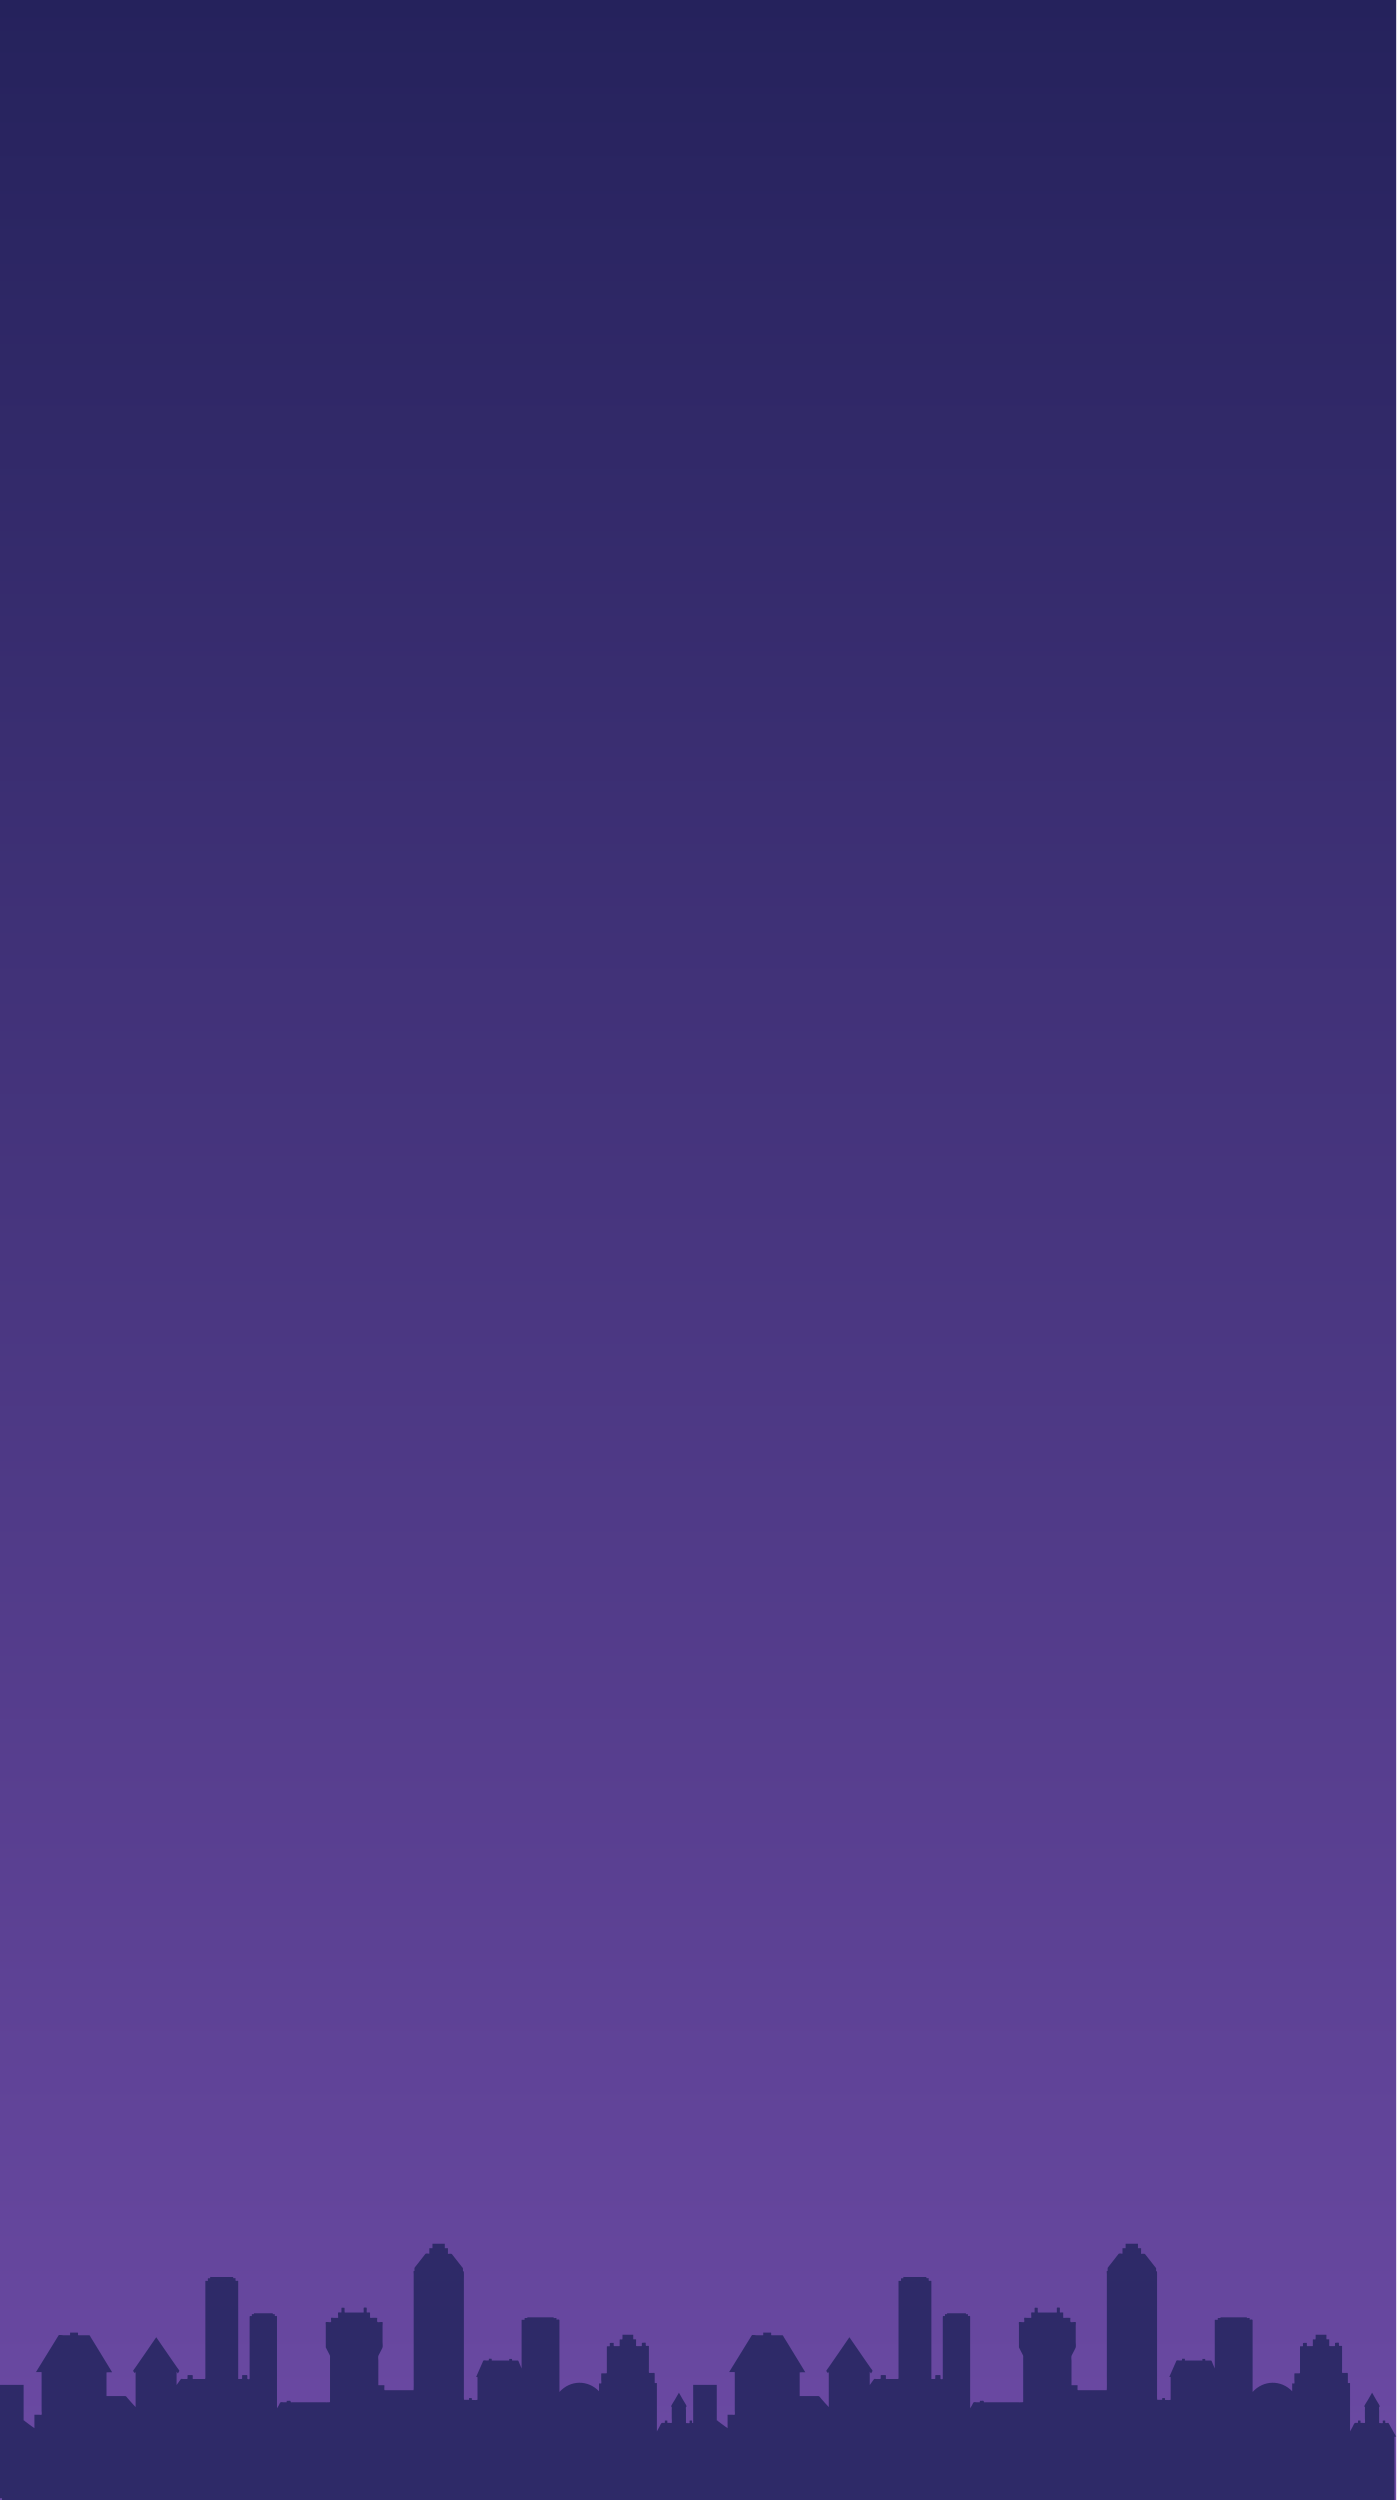
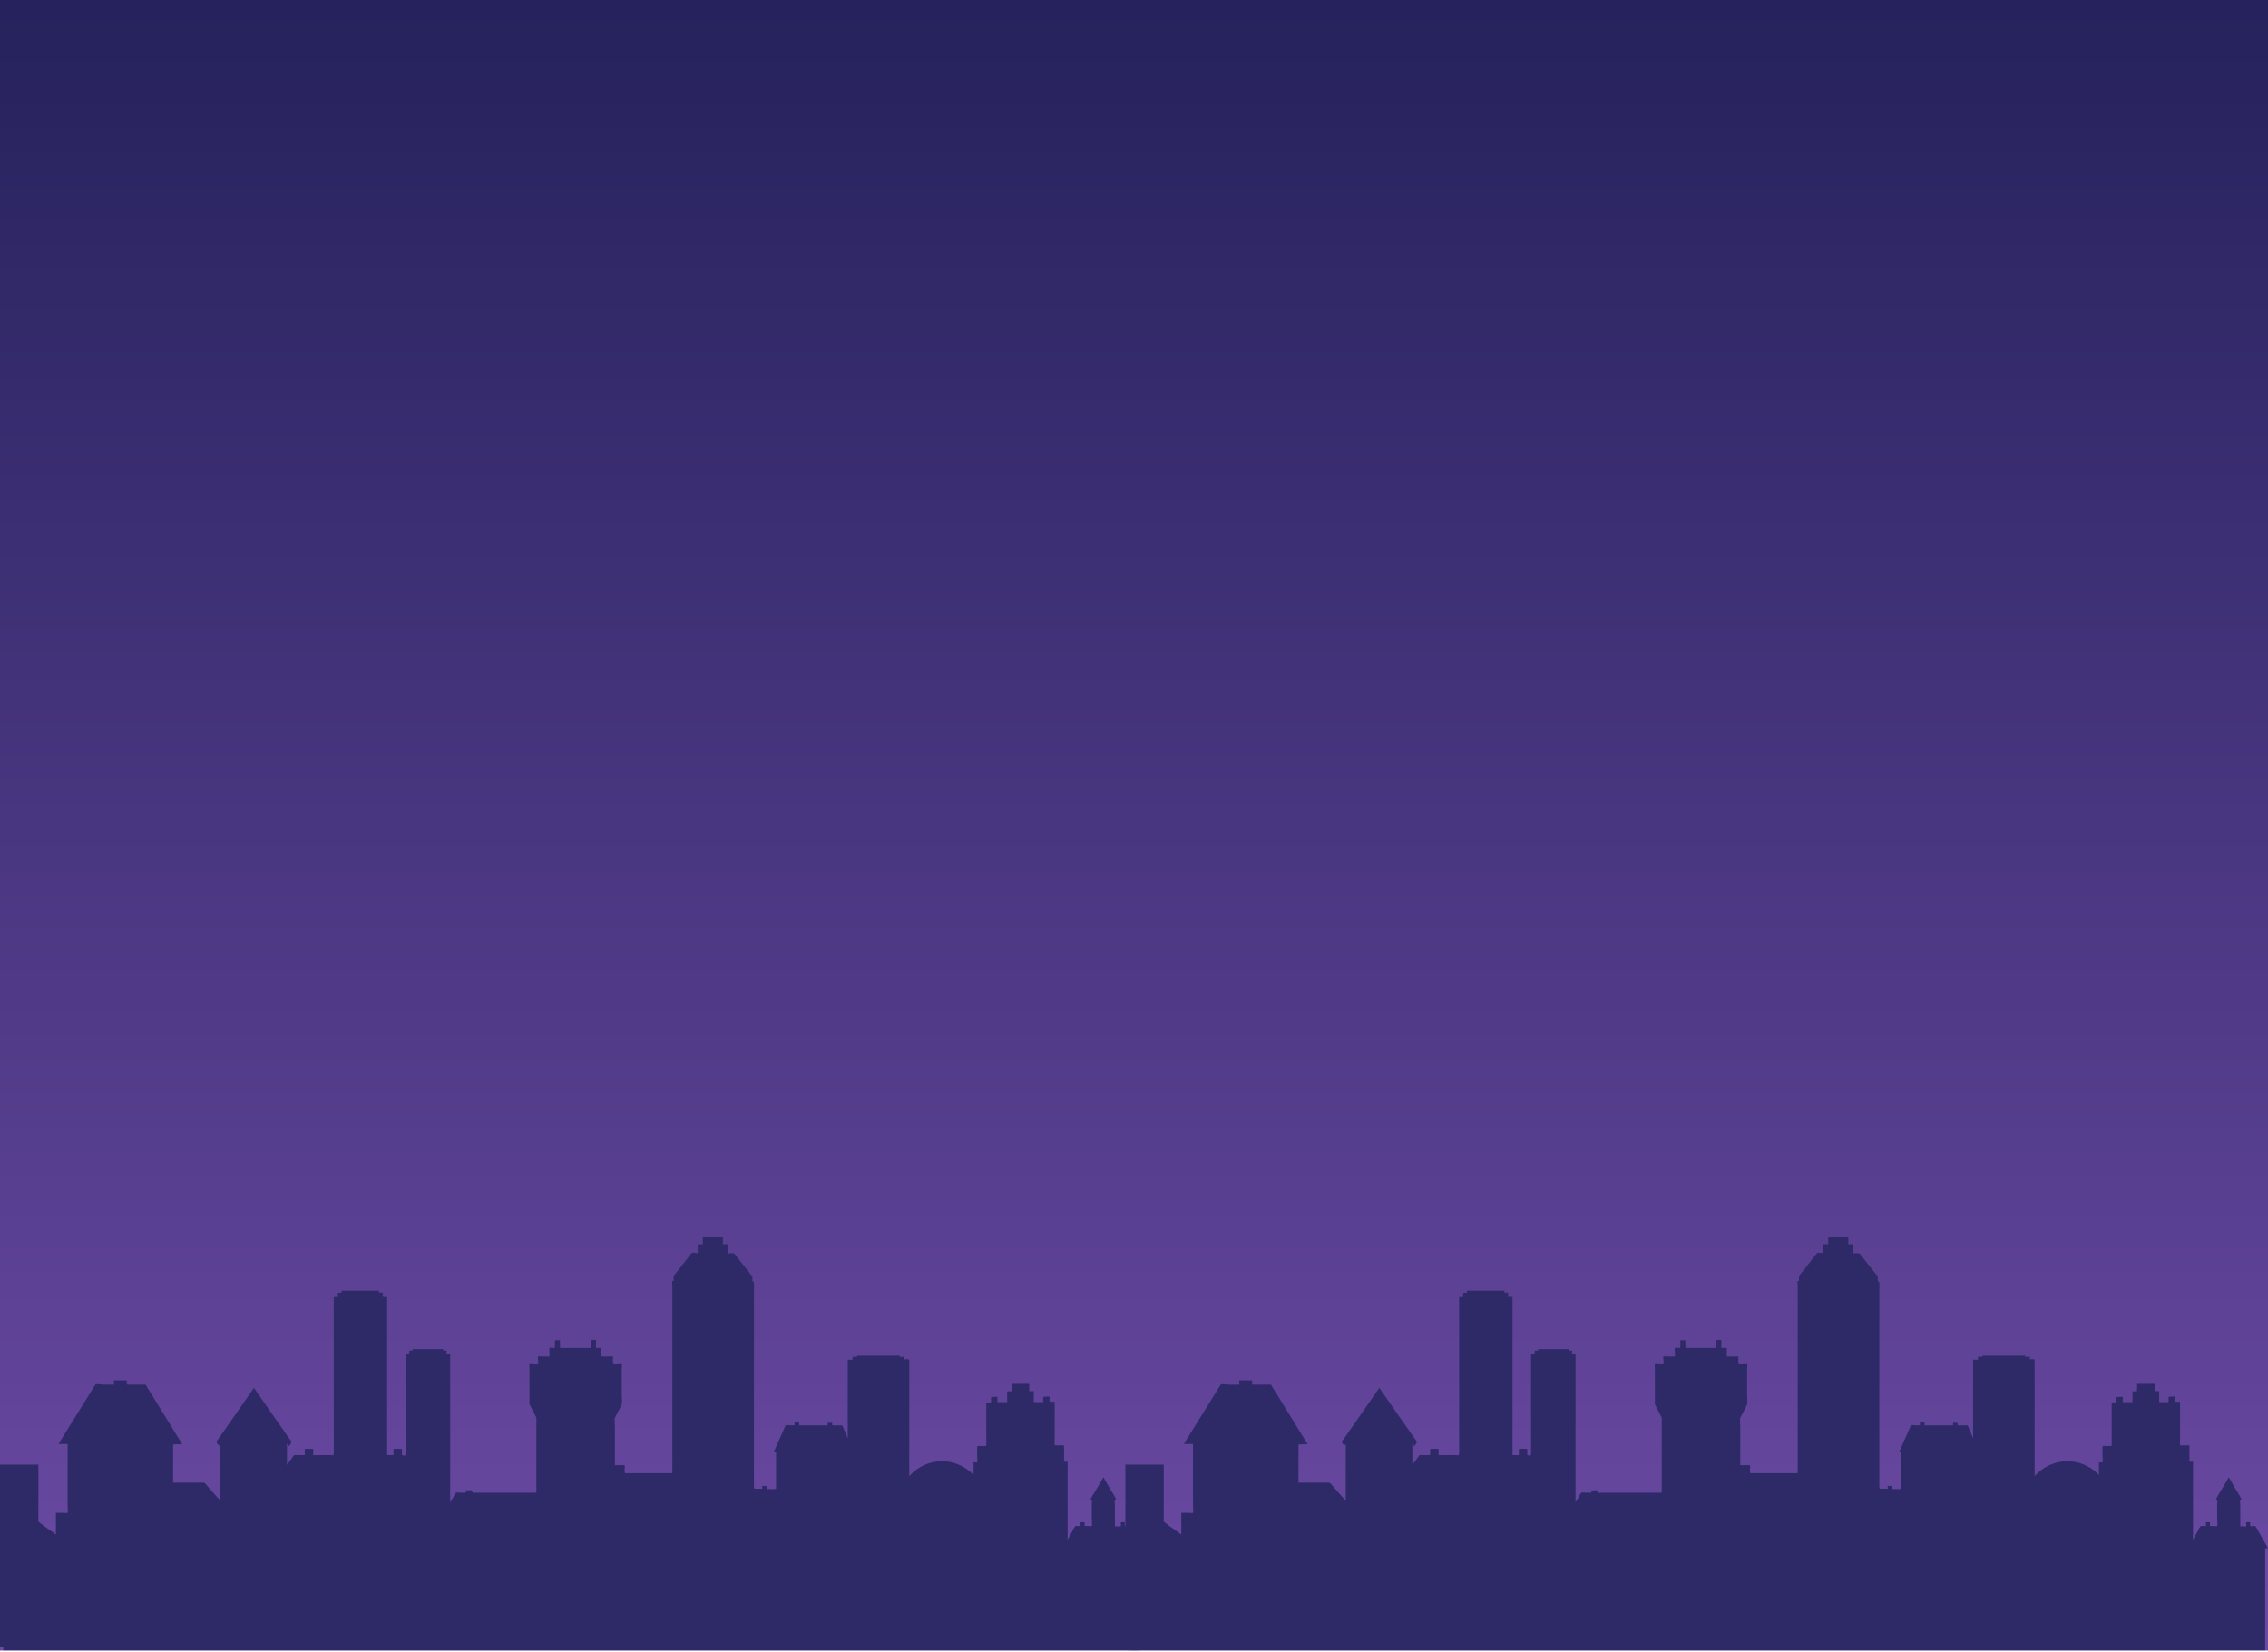
- <svg xmlns="http://www.w3.org/2000/svg" width="425" height="761" viewBox="0 0 425 761" fill="none">
-   <path d="M0 0H425V761H0V0Z" fill="url(#paint0_linear)" />
-   <path d="M211.953 738.065L211.667 737.578C211.62 737.47 211.048 737.578 210.953 737.578C210.572 737.578 210.667 737.47 210.667 736.929C210.667 736.713 210.191 736.821 210.049 736.821C209.715 736.821 210.049 737.308 209.906 737.578C209.81 737.687 209.192 737.578 209.049 737.578C208.858 737.578 208.811 737.687 208.811 737.416V733.738C208.811 733.359 208.62 732.44 209.049 732.548C208.763 731.791 208.239 731.141 207.859 730.438C207.478 729.735 207.049 729.032 206.668 728.329C206.24 729.086 205.811 729.789 205.383 730.546C205.002 731.196 204.526 731.845 204.24 732.548C204.621 732.44 204.478 733.197 204.478 733.522V736.064C204.478 736.28 204.574 737.362 204.478 737.524C204.383 737.632 203.907 737.524 203.859 737.524H203.145C203.098 737.524 203.193 736.821 203.098 736.821H202.384C202.336 736.821 202.431 737.524 202.336 737.524H201.527C201.241 737.524 200.908 738.336 200.765 738.66C200.479 739.147 200.194 739.634 199.956 740.121V725.516C199.956 725.3 199.765 725.408 199.622 725.408C199.241 725.408 199.289 725.462 199.289 725.029V722.595C199.289 722.162 199.003 722.325 198.718 722.325H197.623C197.432 722.325 197.527 721.243 197.527 721.026V714.103C197.527 714.049 196.813 714.103 196.718 714.103C196.48 714.103 196.575 713.399 196.575 713.129C196.575 713.075 195.814 713.129 195.718 713.129C195.242 713.129 195.385 713.237 195.385 713.832C195.385 714.265 195.29 714.157 194.957 714.157H193.766C193.528 714.157 193.624 713.778 193.624 713.508V712.101C193.624 712.047 192.862 712.101 192.814 712.101C192.719 712.101 192.767 711.182 192.767 711.019C192.767 710.695 192.814 710.695 192.576 710.695H189.482C189.482 710.695 189.482 711.723 189.482 711.777C189.482 712.318 189.291 712.101 188.91 712.101C188.53 712.101 188.625 712.155 188.625 712.588V714.103C188.625 714.211 188.101 714.157 188.006 714.157H186.863C186.768 714.157 186.816 713.291 186.816 713.183C186.816 713.129 185.959 713.183 185.863 713.183C185.483 713.183 185.625 713.399 185.625 713.886C185.625 714.103 185.673 714.211 185.483 714.211H184.911C184.721 714.211 184.721 714.157 184.721 714.427V722.379C184.721 722.487 183.483 722.433 183.293 722.433C182.912 722.433 183.007 722.541 183.007 723.028V724.38C183.007 724.542 183.102 725.408 183.007 725.516C182.959 725.624 182.34 725.408 182.34 725.57V727.896C178.96 724.38 173.628 724.434 170.295 728.112V706.313C170.295 705.881 169.677 706.097 169.391 706.097C169.343 706.097 169.438 705.664 169.391 705.61C169.343 705.556 169.01 705.61 168.962 705.61C168.867 705.61 168.629 705.664 168.534 705.61C168.486 705.61 168.582 705.394 168.534 705.394H160.631C160.488 705.394 160.488 705.61 160.488 705.61C160.393 705.61 159.679 705.556 159.679 705.664C159.679 705.773 159.726 706.151 159.631 706.151H159.06C158.965 706.151 158.774 706.043 158.774 706.259V720.972C158.584 720.54 158.393 720.107 158.203 719.62C158.108 719.458 157.822 718.538 157.679 718.538H156.156C156.013 718.538 155.87 718.592 155.87 718.43C155.87 718.105 155.918 718.051 155.68 718.051H155.061C154.966 718.051 155.013 718.322 155.013 718.43C155.013 718.646 154.918 718.538 154.727 718.538H149.681C149.681 718.538 149.681 718.105 149.681 718.051C149.681 717.997 149.443 717.997 149.395 717.997H148.824C148.776 717.997 148.824 718.376 148.824 718.484C148.824 718.538 148.158 718.538 148.11 718.538C147.919 718.538 147.348 718.43 147.158 718.538C147.063 718.592 146.967 718.917 146.92 719.025C146.253 720.54 145.587 722.054 144.92 723.569C145.111 723.569 145.349 723.406 145.349 723.731V730.438C145.349 730.655 144.063 730.546 143.873 730.546C143.825 730.546 143.635 730.601 143.635 730.492C143.635 730.438 143.635 730.006 143.635 730.006C143.492 730.006 142.873 729.897 142.778 730.006C142.73 730.06 142.825 730.492 142.778 730.492H141.302C141.159 730.492 141.207 728.978 141.207 728.599V693.764C141.207 693.602 141.254 691.384 141.159 691.384C140.921 691.384 140.921 691.438 140.921 691.114V690.465C140.921 690.356 140.731 690.194 140.683 690.14C139.636 688.842 138.636 687.49 137.588 686.191C137.35 685.921 136.731 686.083 136.351 686.083V684.352H135.398V683H131.637V684.352H130.685V686.029C130.304 686.029 129.685 685.813 129.447 686.137C128.971 686.786 128.448 687.381 127.972 688.031C127.448 688.734 126.877 689.437 126.353 690.086C126.21 690.248 126.162 690.302 126.162 690.519V691.222C126.162 691.438 125.972 691.168 125.924 691.276C125.829 691.384 125.924 692.087 125.924 692.304V723.677C125.924 724.164 125.972 727.571 125.877 727.571H117.117C116.831 727.571 117.117 726.057 116.974 726.057C116.784 726.057 115.165 726.057 115.165 726.057V718.646C115.165 718.268 115.022 717.348 115.212 717.024C115.593 716.266 116.022 715.455 116.403 714.698C116.593 714.319 116.45 713.345 116.45 712.913V707.99C116.45 707.828 116.546 706.963 116.45 706.854C116.355 706.746 115.736 706.854 115.593 706.854C115.355 706.854 114.927 706.963 114.832 706.746C114.736 706.53 114.832 705.827 114.832 705.556C114.832 705.502 113.118 705.556 112.927 705.556C112.642 705.556 112.642 705.61 112.642 705.232V703.933C112.642 703.879 111.785 703.933 111.689 703.933C111.547 703.933 111.642 703.068 111.642 702.906C111.642 702.311 111.594 702.419 111.118 702.419C110.69 702.419 110.69 702.365 110.69 702.906C110.69 703.014 110.737 703.933 110.69 703.933H104.929C104.881 703.933 104.881 703.122 104.881 703.068C104.881 702.419 104.977 702.473 104.453 702.473C104.072 702.473 103.929 702.311 103.929 702.798C103.929 702.96 103.977 703.933 103.882 703.933C103.691 703.933 103.072 703.825 102.929 703.933C102.834 704.042 102.929 705.069 102.929 705.232C102.929 705.556 102.977 705.556 102.739 705.556H101.501C101.406 705.556 100.882 705.448 100.787 705.556C100.644 705.773 100.882 706.53 100.787 706.746C100.692 706.963 100.359 706.854 100.121 706.854C99.978 706.854 99.264 706.746 99.168 706.854C99.073 706.963 99.168 707.72 99.168 707.828V714.211C99.168 714.319 99.121 714.535 99.216 714.644C99.597 715.401 100.025 716.212 100.406 716.969C100.501 717.186 100.454 717.564 100.454 717.835V731.196C100.454 731.304 98.454 731.25 98.311 731.25H89.028C88.742 731.25 88.457 731.412 88.457 730.979C88.457 730.655 87.838 730.817 87.6 730.817C87.552 730.817 87.314 730.763 87.266 730.817C87.219 730.871 87.314 731.25 87.266 731.25H86.219C86.028 731.25 85.6 731.141 85.41 731.25C85.219 731.358 84.981 731.953 84.838 732.223C84.648 732.494 84.505 732.764 84.315 733.089V705.286C84.315 704.799 84.172 705.015 83.791 705.015C83.41 705.015 83.886 704.42 83.505 704.42C83.41 704.42 83.124 704.474 83.029 704.42C82.981 704.366 83.077 704.15 83.029 704.15H77.316C77.221 704.15 77.364 704.42 77.269 704.42H76.745C76.507 704.42 76.84 705.015 76.507 705.015C76.031 705.015 75.983 704.853 75.983 705.448V724.001C75.983 724.38 75.269 724.272 75.269 724.001C75.269 723.785 75.364 722.974 75.174 722.974H74.079C73.65 722.974 73.698 722.92 73.698 723.515C73.698 724.001 73.793 724.164 73.46 724.164C73.365 724.164 72.508 724.164 72.508 724.164V694.359C72.508 694.197 72.079 694.305 71.936 694.305C71.555 694.305 71.698 693.981 71.698 693.494C71.698 693.386 70.984 693.602 70.984 693.386C70.984 693.061 71.032 693.115 70.794 693.115H64.319C64.271 693.115 64.033 693.061 63.986 693.115C63.891 693.223 64.081 693.494 63.938 693.494H63.414C63.081 693.494 63.367 694.305 63.272 694.305C63.176 694.305 62.51 694.305 62.51 694.305V723.623C62.51 724.326 62.462 724.164 61.891 724.164H59.13C58.939 724.164 58.654 724.272 58.654 724.001C58.654 723.785 58.749 722.974 58.558 722.974H57.463C57.035 722.974 57.083 722.92 57.083 723.515C57.083 723.839 57.178 724.164 56.892 724.164H55.654C55.559 724.164 55.131 724.055 55.035 724.218C54.607 724.813 54.178 725.408 53.75 726.003V721.946C53.845 722.108 53.988 722.27 54.131 722.487C54.226 722.27 54.702 721.784 54.559 721.567C54.369 721.297 54.178 720.972 53.94 720.702C53.131 719.512 52.322 718.322 51.465 717.132C50.179 715.239 48.846 713.345 47.561 711.452C46.275 713.345 44.942 715.239 43.657 717.132C42.848 718.322 41.991 719.512 41.181 720.702C40.991 720.972 40.753 721.297 40.562 721.567C40.42 721.784 40.896 722.216 41.038 722.379C41.134 722.27 41.229 722.108 41.276 722V732.71C40.467 731.899 39.658 730.925 38.896 730.06C38.658 729.789 38.42 729.356 38.087 729.356H36.182C35.944 729.356 32.421 729.356 32.421 729.356V722.162C32.421 722.108 33.945 722.108 34.135 722.108C33.421 720.918 32.707 719.782 31.993 718.592C30.898 716.807 29.851 715.076 28.756 713.291C28.375 712.642 27.994 712.047 27.613 711.452C27.518 711.29 27.375 710.857 27.184 710.857H23.947C23.661 710.857 23.757 710.749 23.757 710.37C23.757 709.938 23.661 710.046 23.376 710.046H21.329C21.281 710.046 21.376 710.857 21.329 710.857H19.329C19.139 710.857 17.948 710.641 17.853 710.857C17.234 711.885 16.568 712.913 15.949 713.94C14.283 716.645 12.616 719.35 10.95 722.054C11.474 722.054 11.95 722.054 12.473 722.054C12.664 722.054 12.664 722 12.664 722.325V733.792C12.664 733.954 12.759 734.874 12.664 735.036C12.569 735.144 11.95 735.036 11.807 735.036H10.664C10.426 735.036 10.474 734.982 10.474 735.307V739.147C9.903 738.714 9.331 738.282 8.76 737.903C8.379 737.632 7.998 737.362 7.617 737.037C7.57 736.983 7.284 736.713 7.236 736.767C7.236 736.767 7.189 736.767 7.189 736.821V725.949H0V743.583V760.459H0.619V761H213.476V741.798C213.476 741.635 213.905 741.743 214 741.743C213.286 740.445 212.619 739.255 211.953 738.065Z" fill="#2E2A68" />
-   <path d="M422.953 738.065L422.667 737.578C422.62 737.47 422.048 737.578 421.953 737.578C421.572 737.578 421.667 737.47 421.667 736.929C421.667 736.713 421.191 736.821 421.049 736.821C420.715 736.821 421.049 737.308 420.906 737.578C420.81 737.687 420.192 737.578 420.049 737.578C419.858 737.578 419.811 737.687 419.811 737.416V733.738C419.811 733.359 419.62 732.44 420.049 732.548C419.763 731.791 419.239 731.141 418.859 730.438C418.478 729.735 418.049 729.032 417.668 728.329C417.24 729.086 416.811 729.789 416.383 730.546C416.002 731.196 415.526 731.845 415.24 732.548C415.621 732.44 415.478 733.197 415.478 733.522V736.064C415.478 736.28 415.574 737.362 415.478 737.524C415.383 737.632 414.907 737.524 414.859 737.524H414.145C414.098 737.524 414.193 736.821 414.098 736.821H413.384C413.336 736.821 413.431 737.524 413.336 737.524H412.527C412.241 737.524 411.908 738.336 411.765 738.66C411.479 739.147 411.194 739.634 410.956 740.121V725.516C410.956 725.3 410.765 725.408 410.622 725.408C410.241 725.408 410.289 725.462 410.289 725.029V722.595C410.289 722.162 410.003 722.325 409.718 722.325H408.623C408.432 722.325 408.527 721.243 408.527 721.026V714.103C408.527 714.049 407.813 714.103 407.718 714.103C407.48 714.103 407.575 713.399 407.575 713.129C407.575 713.075 406.814 713.129 406.718 713.129C406.242 713.129 406.385 713.237 406.385 713.832C406.385 714.265 406.29 714.157 405.957 714.157H404.766C404.528 714.157 404.624 713.778 404.624 713.508V712.101C404.624 712.047 403.862 712.101 403.814 712.101C403.719 712.101 403.767 711.182 403.767 711.019C403.767 710.695 403.814 710.695 403.576 710.695H400.482C400.482 710.695 400.482 711.723 400.482 711.777C400.482 712.318 400.291 712.101 399.91 712.101C399.529 712.101 399.625 712.155 399.625 712.588V714.103C399.625 714.211 399.101 714.157 399.006 714.157H397.863C397.768 714.157 397.816 713.291 397.816 713.183C397.816 713.129 396.959 713.183 396.863 713.183C396.483 713.183 396.625 713.399 396.625 713.886C396.625 714.103 396.673 714.211 396.483 714.211H395.911C395.721 714.211 395.721 714.157 395.721 714.427V722.379C395.721 722.487 394.483 722.433 394.293 722.433C393.912 722.433 394.007 722.541 394.007 723.028V724.38C394.007 724.542 394.102 725.408 394.007 725.516C393.959 725.624 393.34 725.408 393.34 725.57V727.896C389.96 724.38 384.628 724.434 381.295 728.112V706.313C381.295 705.881 380.677 706.097 380.391 706.097C380.343 706.097 380.438 705.664 380.391 705.61C380.343 705.556 380.01 705.61 379.962 705.61C379.867 705.61 379.629 705.664 379.534 705.61C379.486 705.61 379.582 705.394 379.534 705.394H371.631C371.488 705.394 371.488 705.61 371.488 705.61C371.393 705.61 370.679 705.556 370.679 705.664C370.679 705.773 370.726 706.151 370.631 706.151H370.06C369.965 706.151 369.774 706.043 369.774 706.259V720.972C369.584 720.54 369.393 720.107 369.203 719.62C369.108 719.458 368.822 718.538 368.679 718.538H367.156C367.013 718.538 366.87 718.592 366.87 718.43C366.87 718.105 366.918 718.051 366.68 718.051H366.061C365.966 718.051 366.013 718.322 366.013 718.43C366.013 718.646 365.918 718.538 365.727 718.538H360.681C360.681 718.538 360.681 718.105 360.681 718.051C360.681 717.997 360.443 717.997 360.395 717.997H359.824C359.776 717.997 359.824 718.376 359.824 718.484C359.824 718.538 359.158 718.538 359.11 718.538C358.919 718.538 358.348 718.43 358.158 718.538C358.063 718.592 357.967 718.917 357.92 719.025C357.253 720.54 356.587 722.054 355.92 723.569C356.111 723.569 356.349 723.406 356.349 723.731V730.438C356.349 730.655 355.063 730.546 354.873 730.546C354.825 730.546 354.635 730.601 354.635 730.492C354.635 730.438 354.635 730.006 354.635 730.006C354.492 730.006 353.873 729.897 353.778 730.006C353.73 730.06 353.825 730.492 353.778 730.492H352.302C352.159 730.492 352.207 728.978 352.207 728.599V693.764C352.207 693.602 352.254 691.384 352.159 691.384C351.921 691.384 351.921 691.438 351.921 691.114V690.465C351.921 690.356 351.731 690.194 351.683 690.14C350.636 688.842 349.636 687.49 348.588 686.191C348.35 685.921 347.731 686.083 347.351 686.083V684.352H346.398V683H342.637V684.352H341.685V686.029C341.304 686.029 340.685 685.813 340.447 686.137C339.971 686.786 339.448 687.381 338.972 688.031C338.448 688.734 337.877 689.437 337.353 690.086C337.21 690.248 337.162 690.302 337.162 690.519V691.222C337.162 691.438 336.972 691.168 336.924 691.276C336.829 691.384 336.924 692.087 336.924 692.304V723.677C336.924 724.164 336.972 727.571 336.877 727.571H328.117C327.831 727.571 328.117 726.057 327.974 726.057C327.784 726.057 326.165 726.057 326.165 726.057V718.646C326.165 718.268 326.022 717.348 326.212 717.024C326.593 716.266 327.022 715.455 327.403 714.698C327.593 714.319 327.45 713.345 327.45 712.913V707.99C327.45 707.828 327.546 706.963 327.45 706.854C327.355 706.746 326.736 706.854 326.593 706.854C326.355 706.854 325.927 706.963 325.832 706.746C325.736 706.53 325.832 705.827 325.832 705.556C325.832 705.502 324.118 705.556 323.927 705.556C323.642 705.556 323.642 705.61 323.642 705.232V703.933C323.642 703.879 322.785 703.933 322.689 703.933C322.547 703.933 322.642 703.068 322.642 702.906C322.642 702.311 322.594 702.419 322.118 702.419C321.69 702.419 321.69 702.365 321.69 702.906C321.69 703.014 321.737 703.933 321.69 703.933H315.929C315.881 703.933 315.881 703.122 315.881 703.068C315.881 702.419 315.977 702.473 315.453 702.473C315.072 702.473 314.929 702.311 314.929 702.798C314.929 702.96 314.977 703.933 314.882 703.933C314.691 703.933 314.072 703.825 313.929 703.933C313.834 704.042 313.929 705.069 313.929 705.232C313.929 705.556 313.977 705.556 313.739 705.556H312.501C312.406 705.556 311.882 705.448 311.787 705.556C311.644 705.773 311.882 706.53 311.787 706.746C311.692 706.963 311.359 706.854 311.121 706.854C310.978 706.854 310.264 706.746 310.168 706.854C310.073 706.963 310.168 707.72 310.168 707.828V714.211C310.168 714.319 310.121 714.535 310.216 714.644C310.597 715.401 311.025 716.212 311.406 716.969C311.501 717.186 311.454 717.564 311.454 717.835V731.196C311.454 731.304 309.454 731.25 309.311 731.25H300.028C299.742 731.25 299.457 731.412 299.457 730.979C299.457 730.655 298.838 730.817 298.6 730.817C298.552 730.817 298.314 730.763 298.266 730.817C298.219 730.871 298.314 731.25 298.266 731.25H297.219C297.028 731.25 296.6 731.141 296.41 731.25C296.219 731.358 295.981 731.953 295.838 732.223C295.648 732.494 295.505 732.764 295.315 733.089V705.286C295.315 704.799 295.172 705.015 294.791 705.015C294.41 705.015 294.886 704.42 294.505 704.42C294.41 704.42 294.124 704.474 294.029 704.42C293.982 704.366 294.077 704.15 294.029 704.15H288.316C288.221 704.15 288.364 704.42 288.269 704.42H287.745C287.507 704.42 287.84 705.015 287.507 705.015C287.031 705.015 286.983 704.853 286.983 705.448V724.001C286.983 724.38 286.269 724.272 286.269 724.001C286.269 723.785 286.364 722.974 286.174 722.974H285.079C284.65 722.974 284.698 722.92 284.698 723.515C284.698 724.001 284.793 724.164 284.46 724.164C284.365 724.164 283.508 724.164 283.508 724.164V694.359C283.508 694.197 283.079 694.305 282.936 694.305C282.556 694.305 282.698 693.981 282.698 693.494C282.698 693.386 281.984 693.602 281.984 693.386C281.984 693.061 282.032 693.115 281.794 693.115H275.319C275.271 693.115 275.033 693.061 274.986 693.115C274.891 693.223 275.081 693.494 274.938 693.494H274.414C274.081 693.494 274.367 694.305 274.272 694.305C274.176 694.305 273.51 694.305 273.51 694.305V723.623C273.51 724.326 273.462 724.164 272.891 724.164H270.13C269.939 724.164 269.654 724.272 269.654 724.001C269.654 723.785 269.749 722.974 269.558 722.974H268.463C268.035 722.974 268.083 722.92 268.083 723.515C268.083 723.839 268.178 724.164 267.892 724.164H266.654C266.559 724.164 266.131 724.055 266.035 724.218C265.607 724.813 265.178 725.408 264.75 726.003V721.946C264.845 722.108 264.988 722.27 265.131 722.487C265.226 722.27 265.702 721.784 265.559 721.567C265.369 721.297 265.178 720.972 264.94 720.702C264.131 719.512 263.322 718.322 262.465 717.132C261.179 715.239 259.846 713.345 258.561 711.452C257.275 713.345 255.942 715.239 254.657 717.132C253.848 718.322 252.991 719.512 252.181 720.702C251.991 720.972 251.753 721.297 251.562 721.567C251.42 721.784 251.896 722.216 252.038 722.379C252.134 722.27 252.229 722.108 252.277 722V732.71C251.467 731.899 250.658 730.925 249.896 730.06C249.658 729.789 249.42 729.356 249.087 729.356H247.182C246.944 729.356 243.421 729.356 243.421 729.356V722.162C243.421 722.108 244.945 722.108 245.135 722.108C244.421 720.918 243.707 719.782 242.993 718.592C241.898 716.807 240.851 715.076 239.756 713.291C239.375 712.642 238.994 712.047 238.613 711.452C238.518 711.29 238.375 710.857 238.184 710.857H234.947C234.661 710.857 234.757 710.749 234.757 710.37C234.757 709.938 234.661 710.046 234.376 710.046H232.329C232.281 710.046 232.376 710.857 232.329 710.857H230.329C230.139 710.857 228.948 710.641 228.853 710.857C228.234 711.885 227.568 712.913 226.949 713.94C225.283 716.645 223.616 719.35 221.95 722.054C222.474 722.054 222.95 722.054 223.473 722.054C223.664 722.054 223.664 722 223.664 722.325V733.792C223.664 733.954 223.759 734.874 223.664 735.036C223.569 735.144 222.95 735.036 222.807 735.036H221.664C221.426 735.036 221.474 734.982 221.474 735.307V739.147C220.903 738.714 220.331 738.282 219.76 737.903C219.379 737.632 218.998 737.362 218.617 737.037C218.57 736.983 218.284 736.713 218.236 736.767C218.236 736.767 218.189 736.767 218.189 736.821V725.949H211V743.583V760.459H211.619V761H424.476V741.798C424.476 741.635 424.905 741.743 425 741.743C424.286 740.445 423.619 739.255 422.953 738.065Z" fill="#2E2A68" />
+ <svg xmlns="http://www.w3.org/2000/svg" width="603" height="439" viewBox="0 0 603 439" fill="none">
+   <path d="M0 0H603V438.853H0V0Z" fill="url(#paint0_linear)" />
+   <path d="M300.887 406.473L300.481 405.787C300.414 405.635 299.603 405.787 299.467 405.787C298.927 405.787 299.062 405.635 299.062 404.873C299.062 404.568 298.386 404.721 298.183 404.721C297.71 404.721 298.183 405.406 297.98 405.787C297.845 405.94 296.967 405.787 296.764 405.787C296.494 405.787 296.426 405.94 296.426 405.559V400.378C296.426 399.844 296.156 398.549 296.764 398.702C296.358 397.635 295.615 396.721 295.074 395.73C294.534 394.74 293.925 393.749 293.385 392.759C292.776 393.825 292.168 394.816 291.56 395.882C291.019 396.797 290.343 397.711 289.938 398.702C290.479 398.549 290.276 399.616 290.276 400.073V403.654C290.276 403.959 290.411 405.483 290.276 405.711C290.141 405.864 289.465 405.711 289.397 405.711H288.383C288.316 405.711 288.451 404.721 288.316 404.721H287.302C287.235 404.721 287.37 405.711 287.235 405.711H286.086C285.68 405.711 285.207 406.854 285.004 407.311C284.599 407.997 284.193 408.683 283.855 409.368V388.796C283.855 388.492 283.585 388.644 283.382 388.644C282.842 388.644 282.909 388.72 282.909 388.111V384.682C282.909 384.073 282.504 384.301 282.098 384.301H280.544C280.273 384.301 280.408 382.777 280.408 382.473V372.72C280.408 372.644 279.395 372.72 279.26 372.72C278.922 372.72 279.057 371.729 279.057 371.348C279.057 371.272 277.975 371.348 277.84 371.348C277.164 371.348 277.367 371.501 277.367 372.339C277.367 372.948 277.232 372.796 276.759 372.796H275.069C274.731 372.796 274.867 372.263 274.867 371.882V369.901C274.867 369.825 273.785 369.901 273.718 369.901C273.582 369.901 273.65 368.605 273.65 368.377C273.65 367.92 273.718 367.92 273.38 367.92H268.987C268.987 367.92 268.987 369.367 268.987 369.444C268.987 370.206 268.716 369.901 268.176 369.901C267.635 369.901 267.77 369.977 267.77 370.586V372.72C267.77 372.872 267.027 372.796 266.892 372.796H265.27C265.134 372.796 265.202 371.577 265.202 371.425C265.202 371.348 263.985 371.425 263.85 371.425C263.31 371.425 263.512 371.729 263.512 372.415C263.512 372.72 263.58 372.872 263.31 372.872H262.499C262.228 372.872 262.228 372.796 262.228 373.177V384.377C262.228 384.53 260.471 384.454 260.201 384.454C259.66 384.454 259.795 384.606 259.795 385.292V387.196C259.795 387.425 259.93 388.644 259.795 388.796C259.728 388.949 258.849 388.644 258.849 388.873V392.149C254.05 387.196 246.481 387.273 241.75 392.454V361.748C241.75 361.139 240.871 361.443 240.466 361.443C240.398 361.443 240.534 360.834 240.466 360.758C240.398 360.681 239.925 360.758 239.858 360.758C239.723 360.758 239.385 360.834 239.249 360.758C239.182 360.758 239.317 360.453 239.249 360.453H228.03C227.828 360.453 227.828 360.758 227.828 360.758C227.693 360.758 226.679 360.681 226.679 360.834C226.679 360.986 226.746 361.52 226.611 361.52H225.8C225.665 361.52 225.395 361.367 225.395 361.672V382.396C225.124 381.787 224.854 381.177 224.584 380.492C224.448 380.263 224.043 378.968 223.84 378.968H221.677C221.475 378.968 221.272 379.044 221.272 378.815C221.272 378.358 221.34 378.282 221.002 378.282H220.123C219.988 378.282 220.055 378.663 220.055 378.815C220.055 379.12 219.92 378.968 219.65 378.968H212.486C212.486 378.968 212.486 378.358 212.486 378.282C212.486 378.206 212.148 378.206 212.08 378.206H211.269C211.202 378.206 211.269 378.739 211.269 378.891C211.269 378.968 210.323 378.968 210.256 378.968C209.985 378.968 209.174 378.815 208.904 378.968C208.769 379.044 208.634 379.501 208.566 379.653C207.62 381.787 206.674 383.92 205.728 386.054C205.998 386.054 206.336 385.825 206.336 386.282V395.73C206.336 396.035 204.511 395.882 204.241 395.882C204.173 395.882 203.903 395.959 203.903 395.806C203.903 395.73 203.903 395.12 203.903 395.12C203.7 395.12 202.821 394.968 202.686 395.12C202.619 395.197 202.754 395.806 202.686 395.806H200.591C200.388 395.806 200.456 393.673 200.456 393.139V344.071C200.456 343.843 200.524 340.719 200.388 340.719C200.05 340.719 200.05 340.795 200.05 340.338V339.424C200.05 339.271 199.78 339.043 199.712 338.967C198.226 337.138 196.806 335.233 195.319 333.405C194.982 333.024 194.103 333.252 193.562 333.252V330.814H192.211V328.909H186.871V330.814H185.52V333.176C184.979 333.176 184.1 332.871 183.763 333.328C183.087 334.243 182.343 335.081 181.667 335.995C180.924 336.986 180.113 337.976 179.37 338.89C179.167 339.119 179.099 339.195 179.099 339.5V340.49C179.099 340.795 178.829 340.414 178.761 340.567C178.626 340.719 178.761 341.71 178.761 342.014V386.206C178.761 386.892 178.829 391.692 178.694 391.692H166.258C165.853 391.692 166.258 389.558 166.055 389.558C165.785 389.558 163.487 389.558 163.487 389.558V379.12C163.487 378.587 163.284 377.291 163.555 376.834C164.095 375.768 164.704 374.625 165.244 373.558C165.515 373.025 165.312 371.653 165.312 371.044V364.11C165.312 363.882 165.447 362.662 165.312 362.51C165.177 362.358 164.298 362.51 164.095 362.51C163.757 362.51 163.149 362.662 163.014 362.358C162.879 362.053 163.014 361.062 163.014 360.681C163.014 360.605 160.581 360.681 160.311 360.681C159.905 360.681 159.905 360.758 159.905 360.224V358.396C159.905 358.319 158.689 358.396 158.553 358.396C158.351 358.396 158.486 357.177 158.486 356.948C158.486 356.11 158.418 356.262 157.742 356.262C157.134 356.262 157.134 356.186 157.134 356.948C157.134 357.1 157.202 358.396 157.134 358.396H148.956C148.889 358.396 148.889 357.253 148.889 357.177C148.889 356.262 149.024 356.338 148.281 356.338C147.74 356.338 147.537 356.11 147.537 356.796C147.537 357.024 147.605 358.396 147.47 358.396C147.199 358.396 146.321 358.243 146.118 358.396C145.983 358.548 146.118 359.996 146.118 360.224C146.118 360.681 146.185 360.681 145.848 360.681H144.09C143.955 360.681 143.212 360.529 143.077 360.681C142.874 360.986 143.212 362.053 143.077 362.358C142.941 362.662 142.468 362.51 142.13 362.51C141.928 362.51 140.914 362.358 140.779 362.51C140.644 362.662 140.779 363.729 140.779 363.882V372.872C140.779 373.025 140.711 373.329 140.846 373.482C141.387 374.548 141.995 375.691 142.536 376.758C142.671 377.063 142.603 377.596 142.603 377.977V396.797C142.603 396.949 139.765 396.873 139.562 396.873H126.383C125.978 396.873 125.572 397.101 125.572 396.492C125.572 396.035 124.694 396.263 124.356 396.263C124.288 396.263 123.95 396.187 123.883 396.263C123.815 396.34 123.95 396.873 123.883 396.873H122.396C122.125 396.873 121.517 396.721 121.247 396.873C120.976 397.025 120.638 397.863 120.436 398.244C120.165 398.625 119.963 399.006 119.692 399.463V360.3C119.692 359.615 119.49 359.92 118.949 359.92C118.408 359.92 119.084 359.081 118.543 359.081C118.408 359.081 118.003 359.158 117.868 359.081C117.8 359.005 117.935 358.7 117.868 358.7H109.757C109.622 358.7 109.825 359.081 109.69 359.081H108.946C108.608 359.081 109.082 359.92 108.608 359.92C107.933 359.92 107.865 359.691 107.865 360.529V386.663C107.865 387.196 106.851 387.044 106.851 386.663C106.851 386.358 106.986 385.215 106.716 385.215H105.162C104.553 385.215 104.621 385.139 104.621 385.977C104.621 386.663 104.756 386.892 104.283 386.892C104.148 386.892 102.931 386.892 102.931 386.892V344.91C102.931 344.681 102.323 344.833 102.12 344.833C101.58 344.833 101.782 344.376 101.782 343.691C101.782 343.538 100.769 343.843 100.769 343.538C100.769 343.081 100.836 343.157 100.498 343.157H91.307C91.239 343.157 90.901 343.081 90.834 343.157C90.698 343.31 90.969 343.691 90.766 343.691H90.023C89.55 343.691 89.955 344.833 89.82 344.833C89.685 344.833 88.739 344.833 88.739 344.833V386.13C88.739 387.12 88.671 386.892 87.86 386.892H83.94C83.67 386.892 83.264 387.044 83.264 386.663C83.264 386.358 83.399 385.215 83.129 385.215H81.575C80.966 385.215 81.034 385.139 81.034 385.977C81.034 386.435 81.169 386.892 80.764 386.892H79.006C78.871 386.892 78.263 386.739 78.128 386.968C77.519 387.806 76.911 388.644 76.303 389.482V383.768C76.438 383.996 76.641 384.225 76.844 384.53C76.979 384.225 77.655 383.539 77.452 383.234C77.182 382.853 76.911 382.396 76.573 382.015C75.424 380.339 74.275 378.663 73.059 376.987C71.234 374.32 69.342 371.653 67.517 368.986C65.692 371.653 63.8 374.32 61.975 376.987C60.826 378.663 59.61 380.339 58.461 382.015C58.19 382.396 57.852 382.853 57.582 383.234C57.379 383.539 58.055 384.149 58.258 384.377C58.393 384.225 58.528 383.996 58.596 383.844V398.93C57.447 397.787 56.298 396.416 55.217 395.197C54.879 394.816 54.541 394.206 54.068 394.206H51.364C51.026 394.206 46.025 394.206 46.025 394.206V384.073C46.025 383.996 48.188 383.996 48.458 383.996C47.444 382.32 46.431 380.72 45.417 379.044C43.862 376.53 42.376 374.091 40.821 371.577C40.28 370.663 39.74 369.825 39.199 368.986C39.064 368.758 38.861 368.148 38.591 368.148H33.995C33.59 368.148 33.725 367.996 33.725 367.463C33.725 366.853 33.59 367.005 33.184 367.005H30.278C30.21 367.005 30.346 368.148 30.278 368.148H27.439C27.169 368.148 25.479 367.844 25.344 368.148C24.466 369.596 23.519 371.044 22.641 372.491C20.275 376.301 17.91 380.111 15.544 383.92C16.288 383.92 16.964 383.92 17.707 383.92C17.977 383.92 17.977 383.844 17.977 384.301V400.454C17.977 400.683 18.113 401.978 17.977 402.206C17.842 402.359 16.964 402.206 16.761 402.206H15.139C14.801 402.206 14.869 402.13 14.869 402.587V407.997C14.058 407.387 13.247 406.778 12.436 406.245C11.895 405.864 11.354 405.483 10.813 405.026C10.746 404.949 10.34 404.568 10.273 404.645C10.273 404.645 10.205 404.645 10.205 404.721V389.406H0V414.245V438.017H0.879V438.779H303.049V411.73C303.049 411.502 303.658 411.654 303.793 411.654C302.779 409.826 301.833 408.149 300.887 406.473Z" fill="#2E2A68" />
+   <path d="M600.094 406.473L599.688 405.787C599.621 405.635 598.81 405.787 598.674 405.787C598.134 405.787 598.269 405.635 598.269 404.873C598.269 404.568 597.593 404.721 597.39 404.721C596.917 404.721 597.39 405.406 597.188 405.787C597.052 405.94 596.174 405.787 595.971 405.787C595.701 405.787 595.633 405.94 595.633 405.559V400.378C595.633 399.844 595.363 398.549 595.971 398.702C595.566 397.635 594.822 396.721 594.281 395.73C593.741 394.74 593.132 393.749 592.592 392.759C591.984 393.825 591.375 394.816 590.767 395.882C590.226 396.797 589.55 397.711 589.145 398.702C589.686 398.549 589.483 399.616 589.483 400.073V403.654C589.483 403.959 589.618 405.483 589.483 405.711C589.348 405.864 588.672 405.711 588.604 405.711H587.591C587.523 405.711 587.658 404.721 587.523 404.721H586.509C586.442 404.721 586.577 405.711 586.442 405.711H585.293C584.887 405.711 584.414 406.854 584.211 407.311C583.806 407.997 583.4 408.683 583.062 409.368V388.796C583.062 388.492 582.792 388.644 582.589 388.644C582.049 388.644 582.116 388.72 582.116 388.111V384.682C582.116 384.073 581.711 384.301 581.305 384.301H579.751C579.48 384.301 579.616 382.777 579.616 382.473V372.72C579.616 372.644 578.602 372.72 578.467 372.72C578.129 372.72 578.264 371.729 578.264 371.348C578.264 371.272 577.183 371.348 577.047 371.348C576.371 371.348 576.574 371.501 576.574 372.339C576.574 372.948 576.439 372.796 575.966 372.796H574.276C573.938 372.796 574.074 372.263 574.074 371.882V369.901C574.074 369.825 572.992 369.901 572.925 369.901C572.79 369.901 572.857 368.605 572.857 368.377C572.857 367.92 572.925 367.92 572.587 367.92H568.194C568.194 367.92 568.194 369.367 568.194 369.444C568.194 370.206 567.923 369.901 567.383 369.901C566.842 369.901 566.977 369.977 566.977 370.586V372.72C566.977 372.872 566.234 372.796 566.099 372.796H564.477C564.341 372.796 564.409 371.577 564.409 371.425C564.409 371.348 563.192 371.425 563.057 371.425C562.517 371.425 562.719 371.729 562.719 372.415C562.719 372.72 562.787 372.872 562.517 372.872H561.706C561.435 372.872 561.435 372.796 561.435 373.177V384.377C561.435 384.53 559.678 384.454 559.408 384.454C558.867 384.454 559.002 384.606 559.002 385.292V387.196C559.002 387.425 559.137 388.644 559.002 388.796C558.935 388.949 558.056 388.644 558.056 388.873V392.149C553.258 387.196 545.688 387.273 540.957 392.454V361.748C540.957 361.139 540.079 361.443 539.673 361.443C539.605 361.443 539.741 360.834 539.673 360.758C539.605 360.681 539.132 360.758 539.065 360.758C538.93 360.758 538.592 360.834 538.457 360.758C538.389 360.758 538.524 360.453 538.457 360.453H527.237C527.035 360.453 527.035 360.758 527.035 360.758C526.9 360.758 525.886 360.681 525.886 360.834C525.886 360.986 525.953 361.52 525.818 361.52H525.007C524.872 361.52 524.602 361.367 524.602 361.672V382.396C524.331 381.787 524.061 381.177 523.791 380.492C523.655 380.263 523.25 378.968 523.047 378.968H520.885C520.682 378.968 520.479 379.044 520.479 378.815C520.479 378.358 520.547 378.282 520.209 378.282H519.33C519.195 378.282 519.262 378.663 519.262 378.815C519.262 379.12 519.127 378.968 518.857 378.968H511.693C511.693 378.968 511.693 378.358 511.693 378.282C511.693 378.206 511.355 378.206 511.288 378.206H510.477C510.409 378.206 510.477 378.739 510.477 378.891C510.477 378.968 509.53 378.968 509.463 378.968C509.192 378.968 508.381 378.815 508.111 378.968C507.976 379.044 507.841 379.501 507.773 379.653C506.827 381.787 505.881 383.92 504.935 386.054C505.205 386.054 505.543 385.825 505.543 386.282V395.73C505.543 396.035 503.718 395.882 503.448 395.882C503.38 395.882 503.11 395.959 503.11 395.806C503.11 395.73 503.11 395.12 503.11 395.12C502.907 395.12 502.028 394.968 501.893 395.12C501.826 395.197 501.961 395.806 501.893 395.806H499.798C499.595 395.806 499.663 393.673 499.663 393.139V344.071C499.663 343.843 499.731 340.719 499.595 340.719C499.257 340.719 499.257 340.795 499.257 340.338V339.424C499.257 339.271 498.987 339.043 498.92 338.967C497.433 337.138 496.013 335.233 494.527 333.405C494.189 333.024 493.31 333.252 492.769 333.252V330.814H491.418V328.909H486.078V330.814H484.727V333.176C484.186 333.176 483.307 332.871 482.97 333.328C482.294 334.243 481.55 335.081 480.874 335.995C480.131 336.986 479.32 337.976 478.577 338.89C478.374 339.119 478.306 339.195 478.306 339.5V340.49C478.306 340.795 478.036 340.414 477.968 340.567C477.833 340.719 477.968 341.71 477.968 342.014V386.206C477.968 386.892 478.036 391.692 477.901 391.692H465.465C465.06 391.692 465.465 389.558 465.262 389.558C464.992 389.558 462.694 389.558 462.694 389.558V379.12C462.694 378.587 462.491 377.291 462.762 376.834C463.302 375.768 463.911 374.625 464.451 373.558C464.722 373.025 464.519 371.653 464.519 371.044V364.11C464.519 363.882 464.654 362.662 464.519 362.51C464.384 362.358 463.505 362.51 463.302 362.51C462.965 362.51 462.356 362.662 462.221 362.358C462.086 362.053 462.221 361.062 462.221 360.681C462.221 360.605 459.788 360.681 459.518 360.681C459.112 360.681 459.112 360.758 459.112 360.224V358.396C459.112 358.319 457.896 358.396 457.761 358.396C457.558 358.396 457.693 357.177 457.693 356.948C457.693 356.11 457.625 356.262 456.949 356.262C456.341 356.262 456.341 356.186 456.341 356.948C456.341 357.1 456.409 358.396 456.341 358.396H448.163C448.096 358.396 448.096 357.253 448.096 357.177C448.096 356.262 448.231 356.338 447.488 356.338C446.947 356.338 446.744 356.11 446.744 356.796C446.744 357.024 446.812 358.396 446.677 358.396C446.406 358.396 445.528 358.243 445.325 358.396C445.19 358.548 445.325 359.996 445.325 360.224C445.325 360.681 445.393 360.681 445.055 360.681H443.297C443.162 360.681 442.419 360.529 442.284 360.681C442.081 360.986 442.419 362.053 442.284 362.358C442.148 362.662 441.675 362.51 441.337 362.51C441.135 362.51 440.121 362.358 439.986 362.51C439.851 362.662 439.986 363.729 439.986 363.882V372.872C439.986 373.025 439.918 373.329 440.053 373.482C440.594 374.548 441.202 375.691 441.743 376.758C441.878 377.063 441.811 377.596 441.811 377.977V396.797C441.811 396.949 438.972 396.873 438.769 396.873H425.59C425.185 396.873 424.779 397.101 424.779 396.492C424.779 396.035 423.901 396.263 423.563 396.263C423.495 396.263 423.157 396.187 423.09 396.263C423.022 396.34 423.157 396.873 423.09 396.873H421.603C421.332 396.873 420.724 396.721 420.454 396.873C420.183 397.025 419.846 397.863 419.643 398.244C419.372 398.625 419.17 399.006 418.899 399.463V360.3C418.899 359.615 418.697 359.92 418.156 359.92C417.615 359.92 418.291 359.081 417.75 359.081C417.615 359.081 417.21 359.158 417.075 359.081C417.007 359.005 417.142 358.7 417.075 358.7H408.964C408.829 358.7 409.032 359.081 408.897 359.081H408.153C407.815 359.081 408.289 359.92 407.815 359.92C407.14 359.92 407.072 359.691 407.072 360.529V386.663C407.072 387.196 406.058 387.044 406.058 386.663C406.058 386.358 406.193 385.215 405.923 385.215H404.369C403.76 385.215 403.828 385.139 403.828 385.977C403.828 386.663 403.963 386.892 403.49 386.892C403.355 386.892 402.138 386.892 402.138 386.892V344.91C402.138 344.681 401.53 344.833 401.327 344.833C400.787 344.833 400.989 344.376 400.989 343.691C400.989 343.538 399.976 343.843 399.976 343.538C399.976 343.081 400.043 343.157 399.705 343.157H390.514C390.446 343.157 390.108 343.081 390.041 343.157C389.906 343.31 390.176 343.691 389.973 343.691H389.23C388.757 343.691 389.162 344.833 389.027 344.833C388.892 344.833 387.946 344.833 387.946 344.833V386.13C387.946 387.12 387.878 386.892 387.067 386.892H383.147C382.877 386.892 382.471 387.044 382.471 386.663C382.471 386.358 382.606 385.215 382.336 385.215H380.782C380.173 385.215 380.241 385.139 380.241 385.977C380.241 386.435 380.376 386.892 379.971 386.892H378.213C378.078 386.892 377.47 386.739 377.335 386.968C376.727 387.806 376.118 388.644 375.51 389.482V383.768C375.645 383.996 375.848 384.225 376.051 384.53C376.186 384.225 376.862 383.539 376.659 383.234C376.389 382.853 376.118 382.396 375.78 382.015C374.631 380.339 373.482 378.663 372.266 376.987C370.441 374.32 368.549 371.653 366.724 368.986C364.899 371.653 363.007 374.32 361.182 376.987C360.033 378.663 358.817 380.339 357.668 382.015C357.397 382.396 357.059 382.853 356.789 383.234C356.586 383.539 357.262 384.149 357.465 384.377C357.6 384.225 357.735 383.996 357.803 383.844V398.93C356.654 397.787 355.505 396.416 354.424 395.197C354.086 394.816 353.748 394.206 353.275 394.206H350.571C350.233 394.206 345.232 394.206 345.232 394.206V384.073C345.232 383.996 347.395 383.996 347.665 383.996C346.651 382.32 345.638 380.72 344.624 379.044C343.069 376.529 341.583 374.091 340.028 371.577C339.487 370.663 338.947 369.825 338.406 368.986C338.271 368.758 338.068 368.148 337.798 368.148H333.202C332.797 368.148 332.932 367.996 332.932 367.463C332.932 366.853 332.797 367.005 332.391 367.005H329.485C329.417 367.005 329.553 368.148 329.485 368.148H326.646C326.376 368.148 324.686 367.844 324.551 368.148C323.673 369.596 322.726 371.044 321.848 372.491C319.482 376.301 317.117 380.111 314.751 383.92C315.495 383.92 316.171 383.92 316.914 383.92C317.185 383.92 317.185 383.844 317.185 384.301V400.454C317.185 400.683 317.32 401.978 317.185 402.206C317.049 402.359 316.171 402.206 315.968 402.206H314.346C314.008 402.206 314.076 402.13 314.076 402.587V407.997C313.265 407.387 312.454 406.778 311.643 406.245C311.102 405.864 310.561 405.483 310.021 405.026C309.953 404.949 309.547 404.568 309.48 404.645C309.48 404.645 309.412 404.645 309.412 404.721V389.406H299.207V414.245V438.017H300.086V438.779H602.256V411.73C602.256 411.502 602.865 411.654 603 411.654C601.986 409.826 601.04 408.149 600.094 406.473Z" fill="#2E2A68" />
  <defs>
-     <linearGradient id="paint0_linear" x1="213.633" y1="0" x2="213.633" y2="761" gradientUnits="userSpaceOnUse">
+     <linearGradient id="paint0_linear" x1="303.108" y1="0" x2="303.108" y2="438.853" gradientUnits="userSpaceOnUse">
      <stop stop-color="#25225C" />
      <stop offset="1" stop-color="#6C4AA4" />
    </linearGradient>
  </defs>
</svg>
